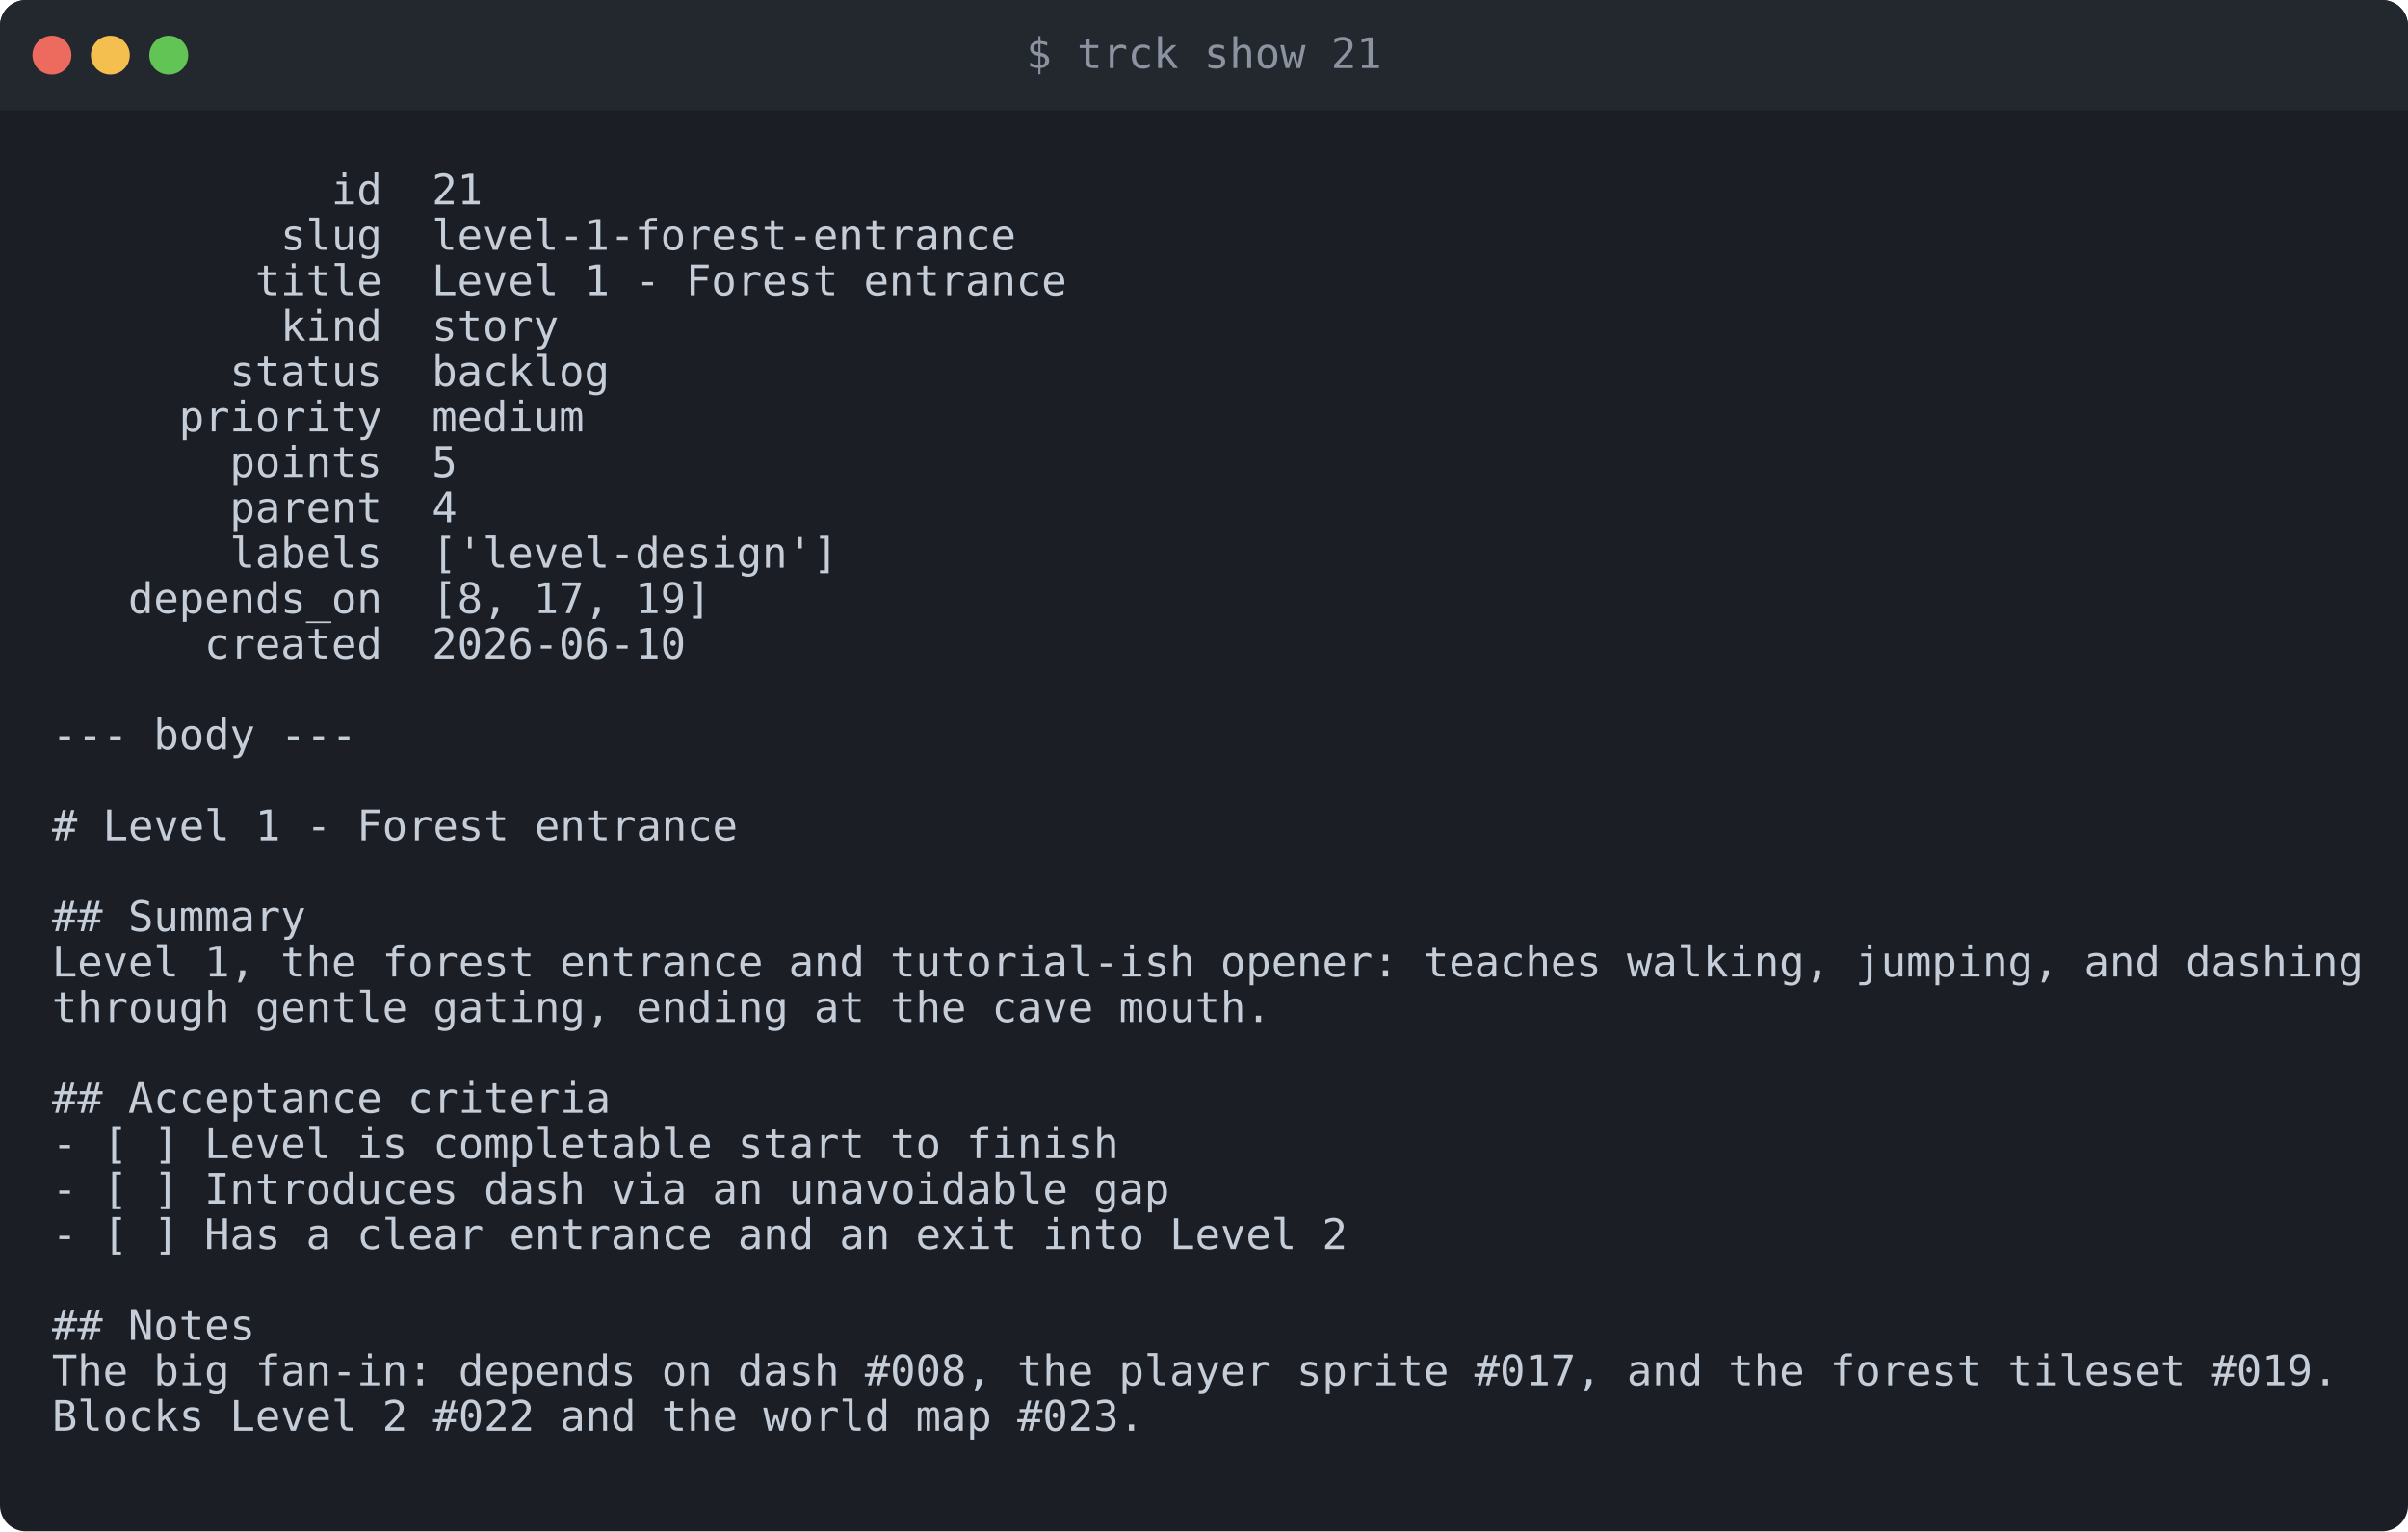
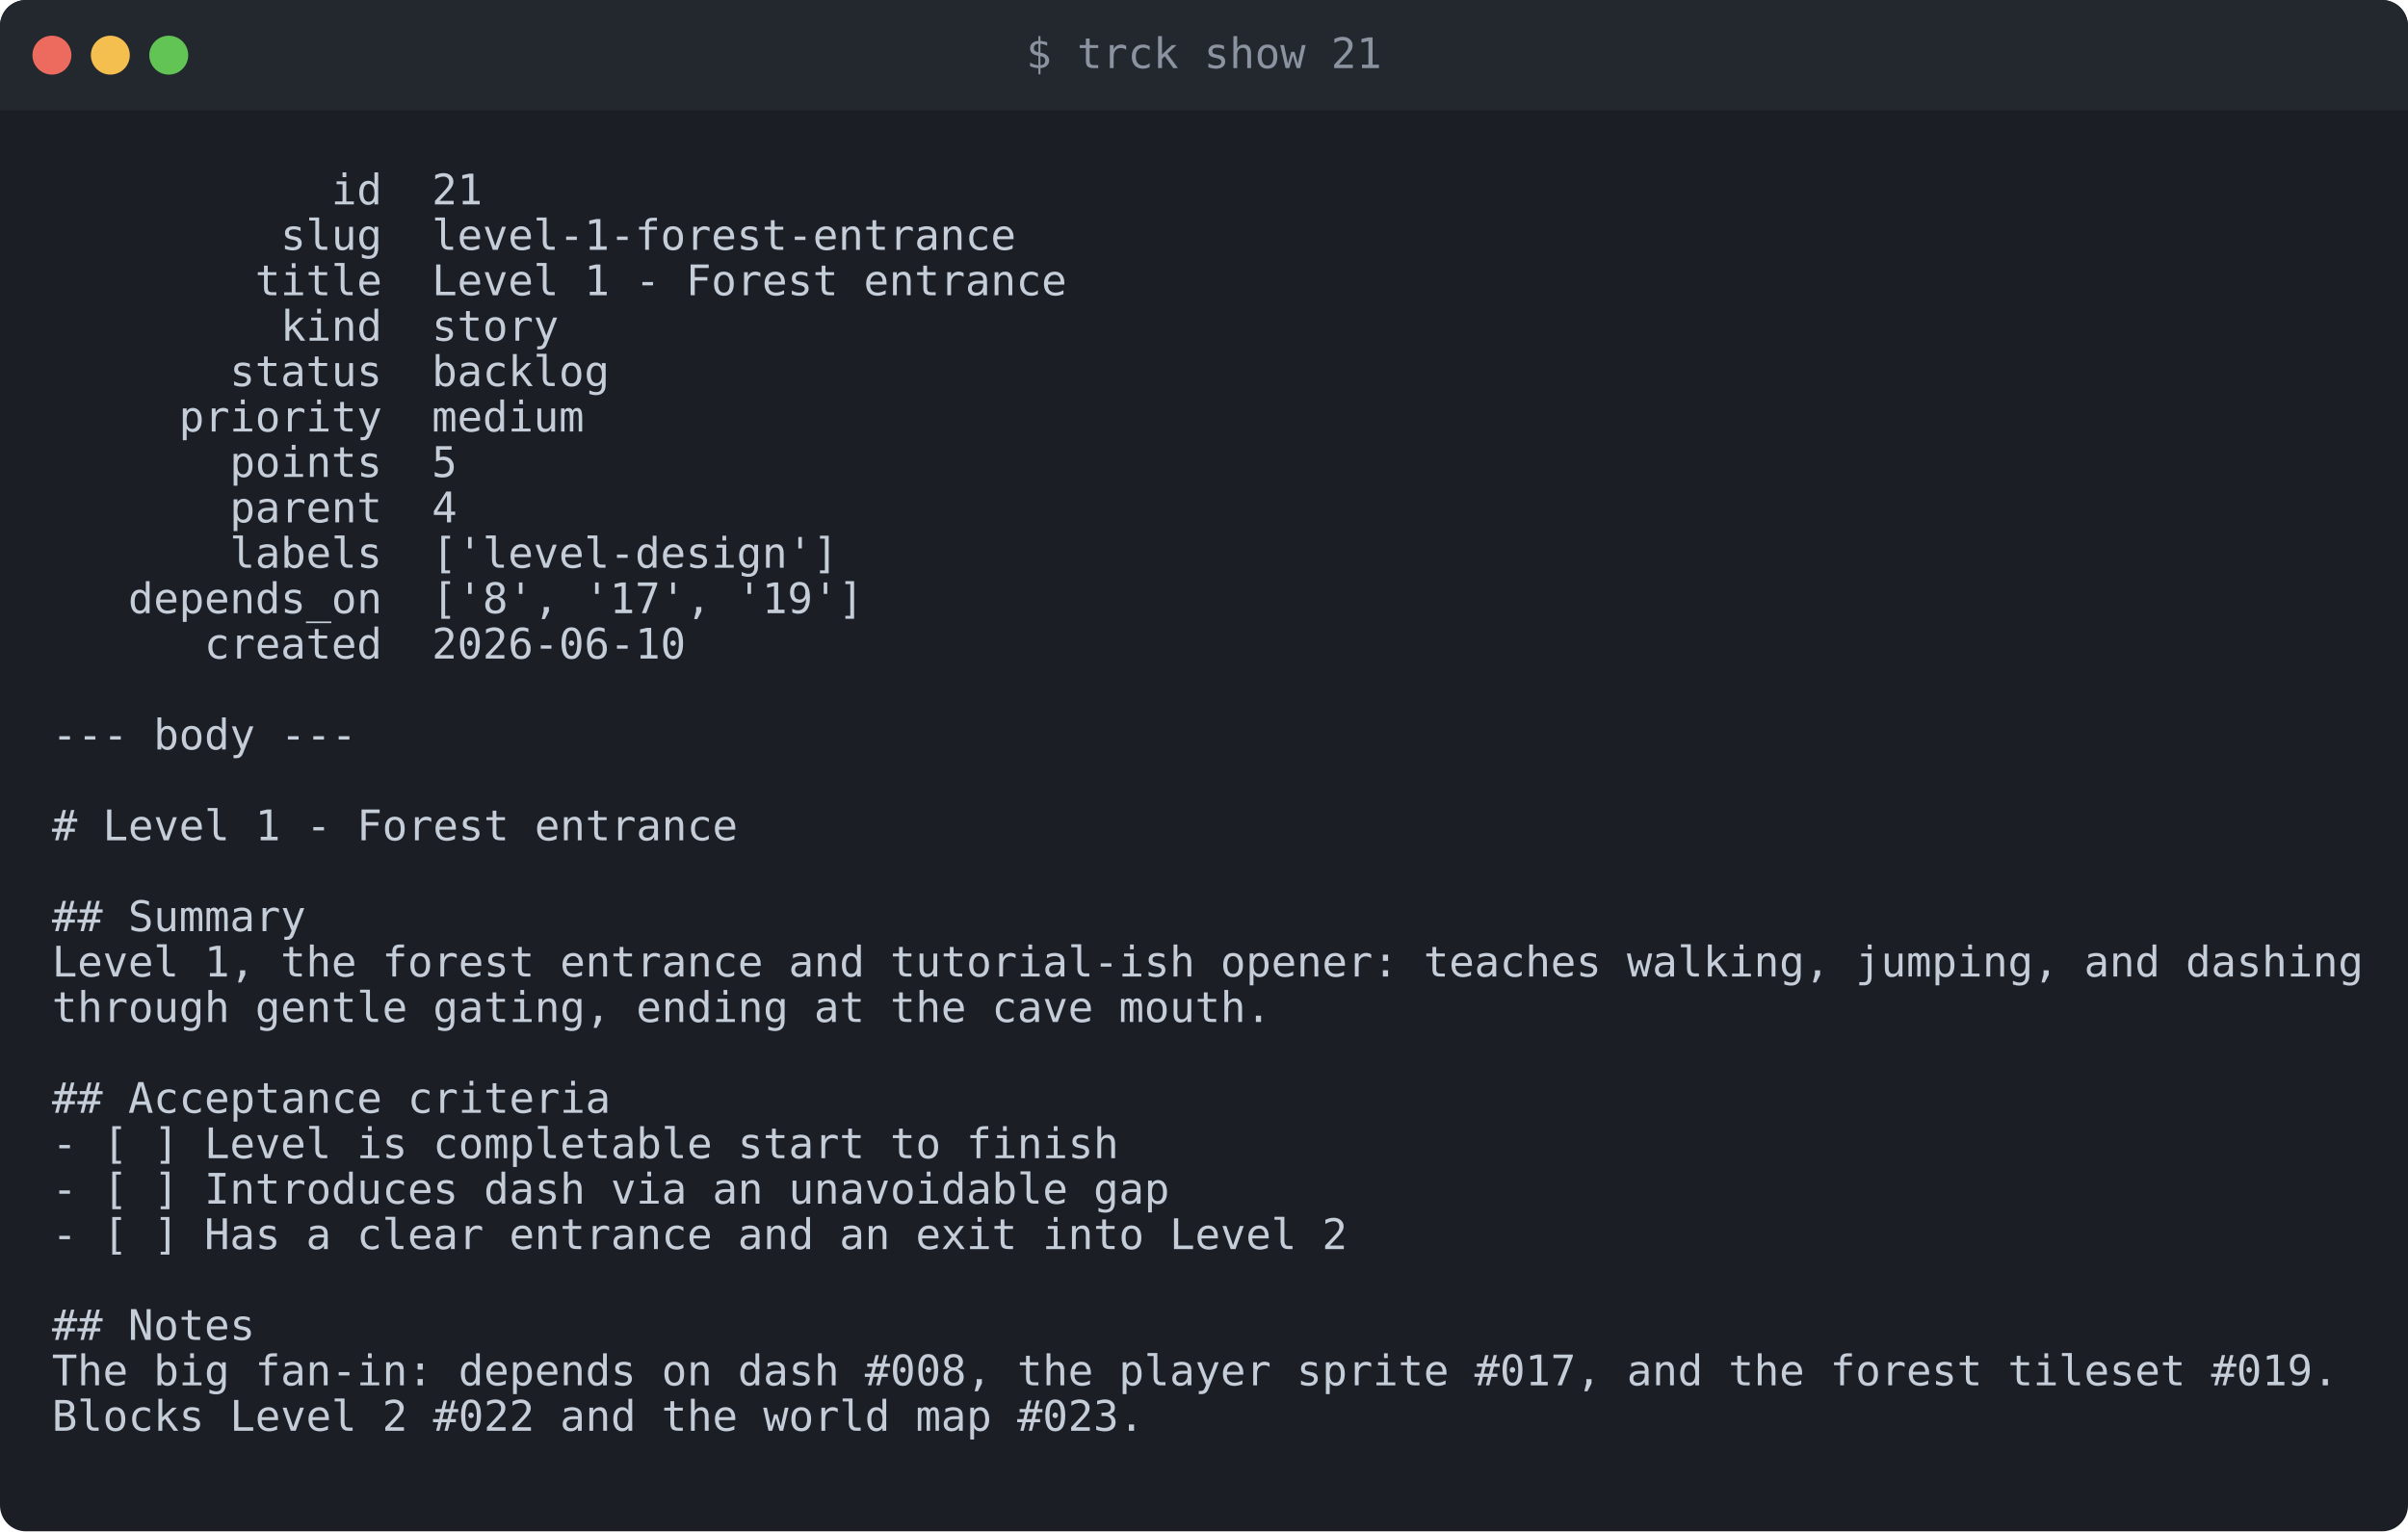
<svg xmlns="http://www.w3.org/2000/svg" width="742" height="472" viewBox="0 0 742 472" font-family="ui-monospace, 'DejaVu Sans Mono', 'Cascadia Code', 'Menlo', 'Consolas', monospace" font-size="13">
  <rect width="742" height="472" rx="8" fill="#1b1e24" />
  <path d="M0,8 A8,8 0 0 1 8,0 L734,0 A8,8 0 0 1 742,8 L742,34 L0,34 Z" fill="#23272e" />
  <circle cx="16" cy="17" r="6" fill="#ec6a5e" />
  <circle cx="34" cy="17" r="6" fill="#f4bf4f" />
  <circle cx="52" cy="17" r="6" fill="#61c454" />
  <text x="371" y="21" fill="#8b93a1" text-anchor="middle">$ trck show 21</text>
  <text y="63" xml:space="preserve">
    <tspan x="16.0" textLength="101.4" lengthAdjust="spacing" fill="#c5cdd9" opacity="0.55">           id</tspan>
    <tspan x="117.4" textLength="31.2" lengthAdjust="spacing" fill="#c5cdd9">  21</tspan>
  </text>
  <text y="77" xml:space="preserve">
    <tspan x="16.0" textLength="101.4" lengthAdjust="spacing" fill="#c5cdd9" opacity="0.55">         slug</tspan>
    <tspan x="117.4" textLength="195.0" lengthAdjust="spacing" fill="#c5cdd9">  level-1-forest-entrance</tspan>
  </text>
  <text y="91" xml:space="preserve">
    <tspan x="16.0" textLength="101.4" lengthAdjust="spacing" fill="#c5cdd9" opacity="0.55">        title</tspan>
    <tspan x="117.4" textLength="210.6" lengthAdjust="spacing" fill="#c5cdd9">  Level 1 - Forest entrance</tspan>
  </text>
  <text y="105" xml:space="preserve">
    <tspan x="16.0" textLength="101.4" lengthAdjust="spacing" fill="#c5cdd9" opacity="0.55">         kind</tspan>
    <tspan x="117.4" textLength="54.6" lengthAdjust="spacing" fill="#c5cdd9">  story</tspan>
  </text>
  <text y="119" xml:space="preserve">
    <tspan x="16.0" textLength="101.4" lengthAdjust="spacing" fill="#c5cdd9" opacity="0.55">       status</tspan>
    <tspan x="117.4" textLength="70.2" lengthAdjust="spacing" fill="#c5cdd9">  backlog</tspan>
  </text>
  <text y="133" xml:space="preserve">
    <tspan x="16.0" textLength="101.4" lengthAdjust="spacing" fill="#c5cdd9" opacity="0.55">     priority</tspan>
    <tspan x="117.4" textLength="62.4" lengthAdjust="spacing" fill="#c5cdd9">  medium</tspan>
  </text>
  <text y="147" xml:space="preserve">
    <tspan x="16.0" textLength="101.4" lengthAdjust="spacing" fill="#c5cdd9" opacity="0.55">       points</tspan>
    <tspan x="117.4" textLength="23.4" lengthAdjust="spacing" fill="#c5cdd9">  5</tspan>
  </text>
  <text y="161" xml:space="preserve">
    <tspan x="16.0" textLength="101.4" lengthAdjust="spacing" fill="#c5cdd9" opacity="0.55">       parent</tspan>
    <tspan x="117.4" textLength="23.4" lengthAdjust="spacing" fill="#c5cdd9">  4</tspan>
  </text>
  <text y="175" xml:space="preserve">
    <tspan x="16.0" textLength="101.4" lengthAdjust="spacing" fill="#c5cdd9" opacity="0.55">       labels</tspan>
    <tspan x="117.4" textLength="140.4" lengthAdjust="spacing" fill="#c5cdd9">  ['level-design']</tspan>
  </text>
  <text y="189" xml:space="preserve">
    <tspan x="16.0" textLength="101.4" lengthAdjust="spacing" fill="#c5cdd9" opacity="0.55">   depends_on</tspan>
-     <tspan x="117.4" textLength="101.4" lengthAdjust="spacing" fill="#c5cdd9">  [8, 17, 19]</tspan>
+     <tspan x="117.4" textLength="148.2" lengthAdjust="spacing" fill="#c5cdd9">  ['8', '17', '19']</tspan>
  </text>
  <text y="203" xml:space="preserve">
    <tspan x="16.0" textLength="101.4" lengthAdjust="spacing" fill="#c5cdd9" opacity="0.55">      created</tspan>
    <tspan x="117.4" textLength="93.6" lengthAdjust="spacing" fill="#c5cdd9">  2026-06-10</tspan>
  </text>
  <text y="217" xml:space="preserve">
</text>
  <text y="231" xml:space="preserve">
    <tspan x="16.0" textLength="93.6" lengthAdjust="spacing" fill="#c5cdd9">--- body ---</tspan>
  </text>
  <text y="245" xml:space="preserve">
</text>
  <text y="259" xml:space="preserve">
    <tspan x="16.0" textLength="210.6" lengthAdjust="spacing" fill="#c5cdd9"># Level 1 - Forest entrance</tspan>
  </text>
  <text y="273" xml:space="preserve">
</text>
  <text y="287" xml:space="preserve">
    <tspan x="16.0" textLength="78.0" lengthAdjust="spacing" fill="#c5cdd9">## Summary</tspan>
  </text>
  <text y="301" xml:space="preserve">
    <tspan x="16.0" textLength="709.8" lengthAdjust="spacing" fill="#c5cdd9">Level 1, the forest entrance and tutorial-ish opener: teaches walking, jumping, and dashing</tspan>
  </text>
  <text y="315" xml:space="preserve">
    <tspan x="16.0" textLength="374.4" lengthAdjust="spacing" fill="#c5cdd9">through gentle gating, ending at the cave mouth.</tspan>
  </text>
  <text y="329" xml:space="preserve">
</text>
  <text y="343" xml:space="preserve">
    <tspan x="16.0" textLength="171.6" lengthAdjust="spacing" fill="#c5cdd9">## Acceptance criteria</tspan>
  </text>
  <text y="357" xml:space="preserve">
    <tspan x="16.0" textLength="327.6" lengthAdjust="spacing" fill="#c5cdd9">- [ ] Level is completable start to finish</tspan>
  </text>
  <text y="371" xml:space="preserve">
    <tspan x="16.0" textLength="343.2" lengthAdjust="spacing" fill="#c5cdd9">- [ ] Introduces dash via an unavoidable gap</tspan>
  </text>
  <text y="385" xml:space="preserve">
    <tspan x="16.0" textLength="397.8" lengthAdjust="spacing" fill="#c5cdd9">- [ ] Has a clear entrance and an exit into Level 2</tspan>
  </text>
  <text y="399" xml:space="preserve">
</text>
  <text y="413" xml:space="preserve">
    <tspan x="16.0" textLength="62.4" lengthAdjust="spacing" fill="#c5cdd9">## Notes</tspan>
  </text>
  <text y="427" xml:space="preserve">
    <tspan x="16.0" textLength="702.0" lengthAdjust="spacing" fill="#c5cdd9">The big fan-in: depends on dash #008, the player sprite #017, and the forest tileset #019.</tspan>
  </text>
  <text y="441" xml:space="preserve">
    <tspan x="16.0" textLength="335.4" lengthAdjust="spacing" fill="#c5cdd9">Blocks Level 2 #022 and the world map #023.</tspan>
  </text>
  <text y="455" xml:space="preserve">
</text>
</svg>
